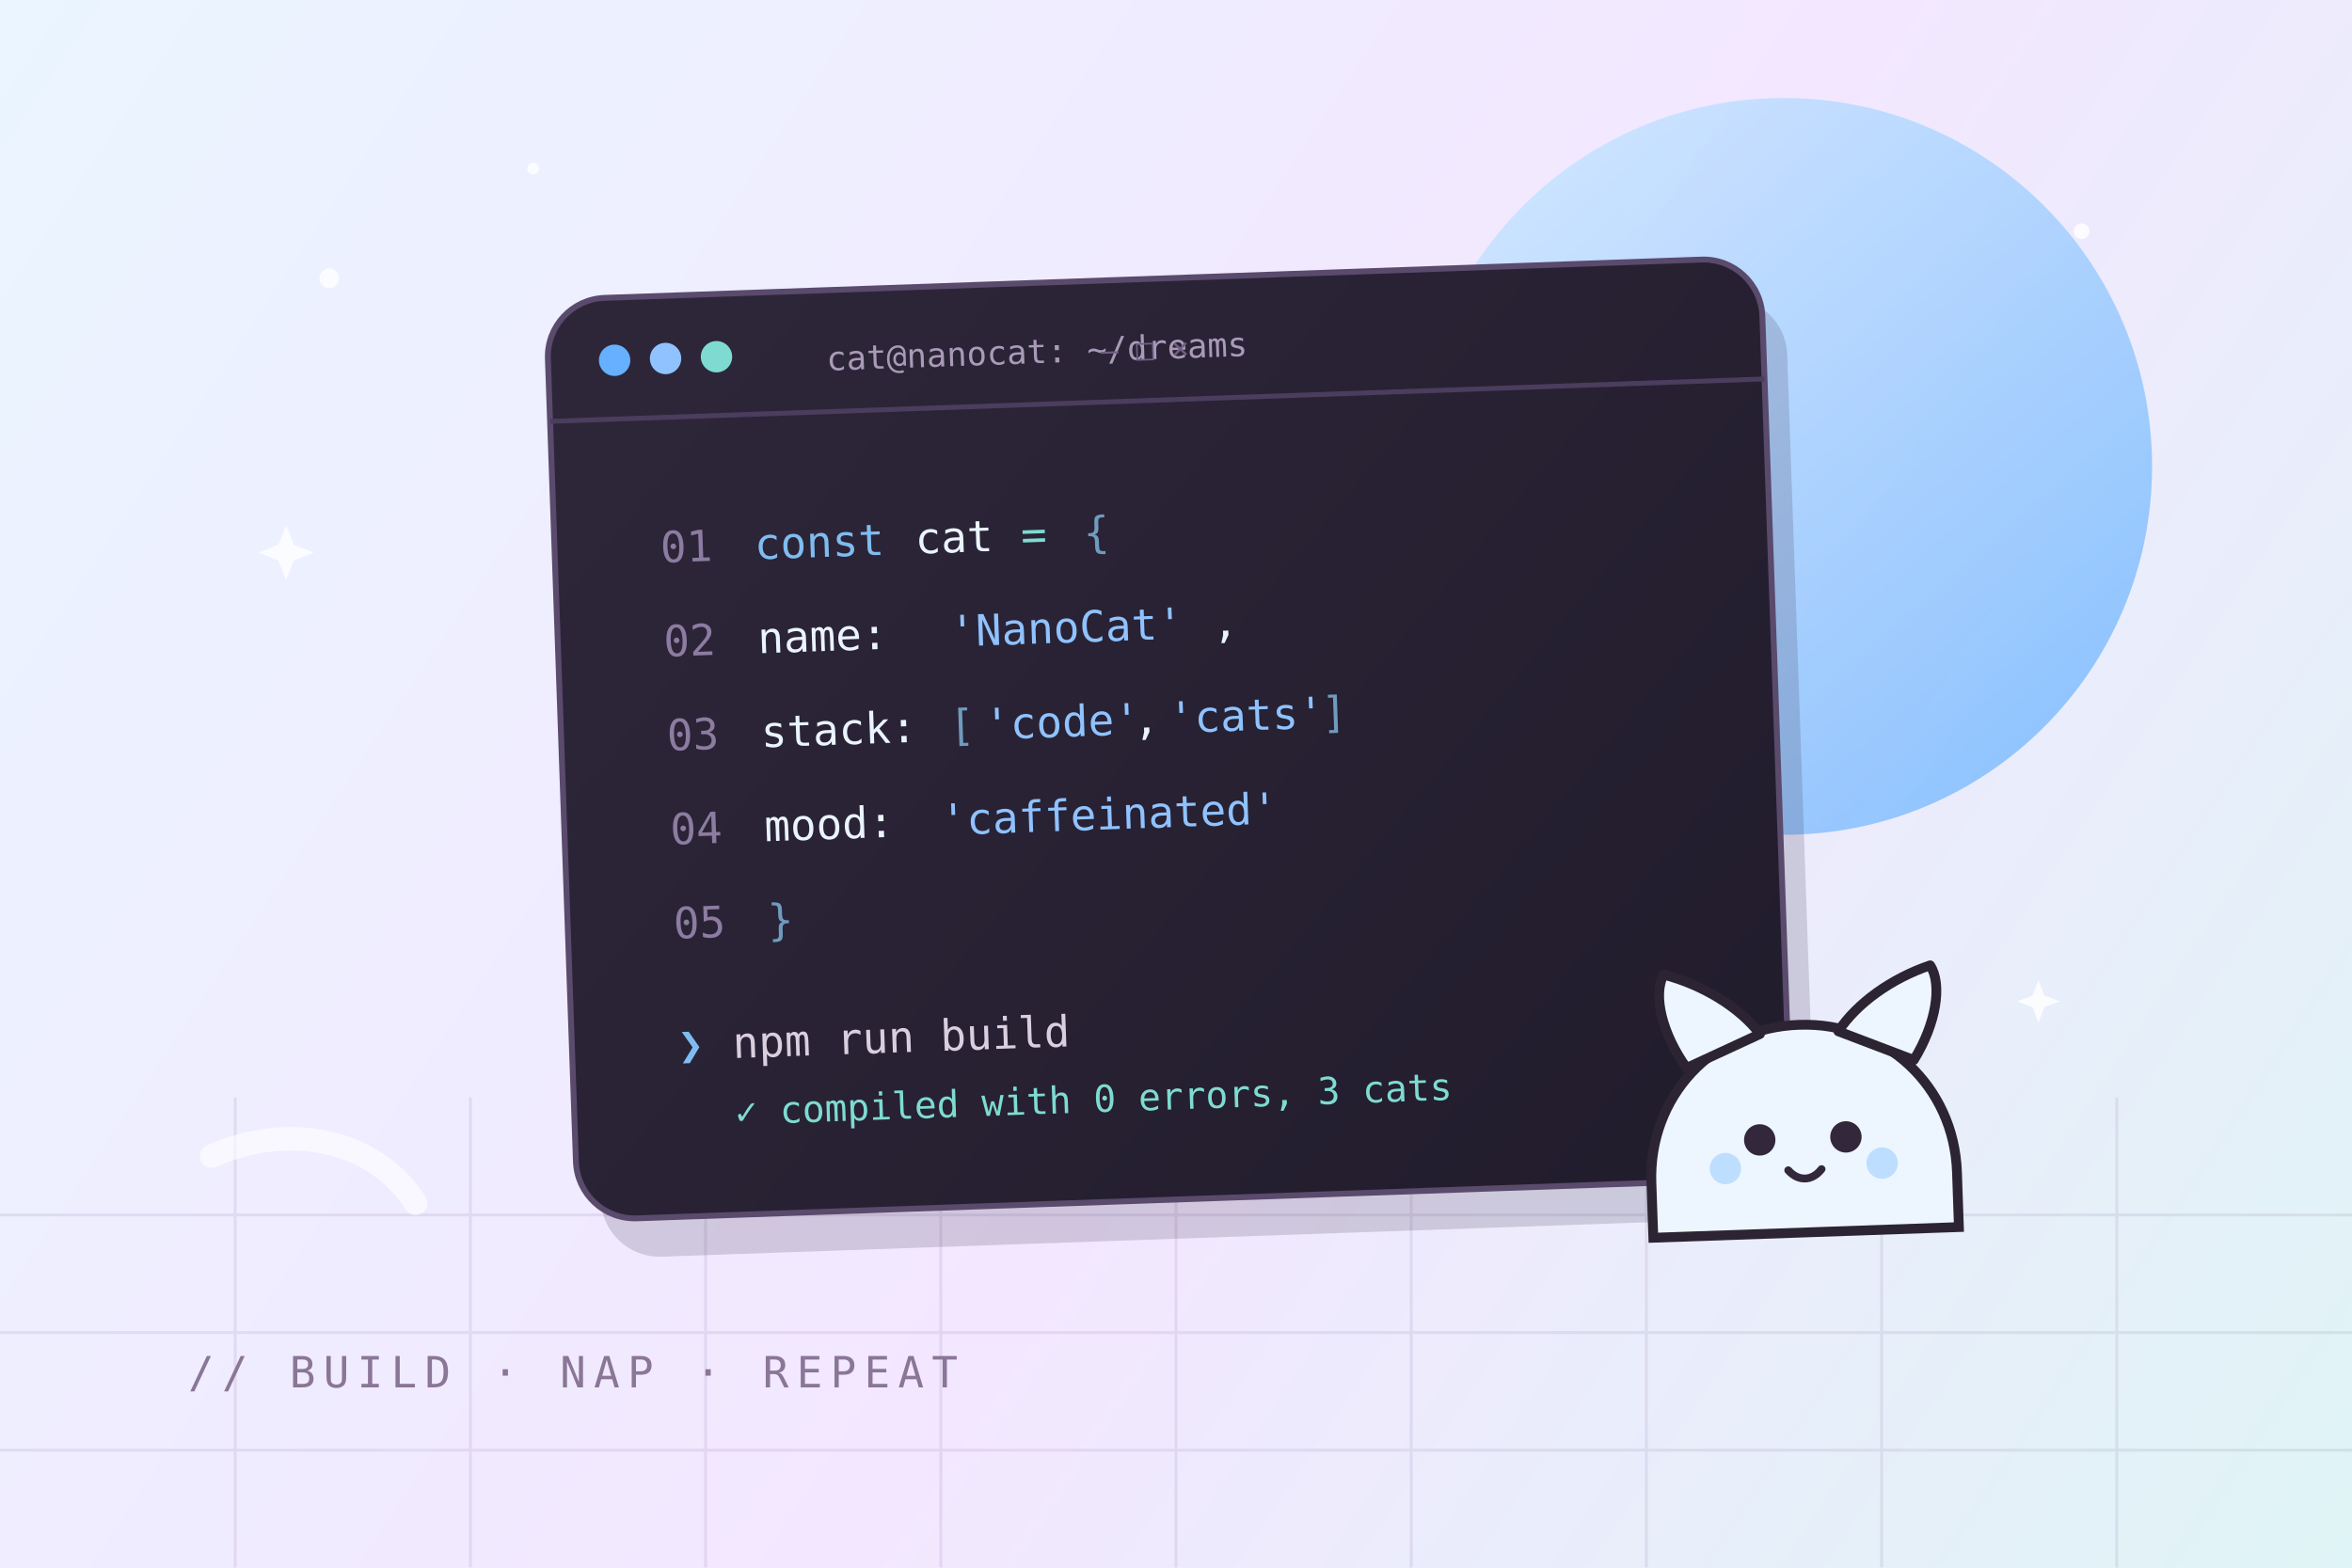
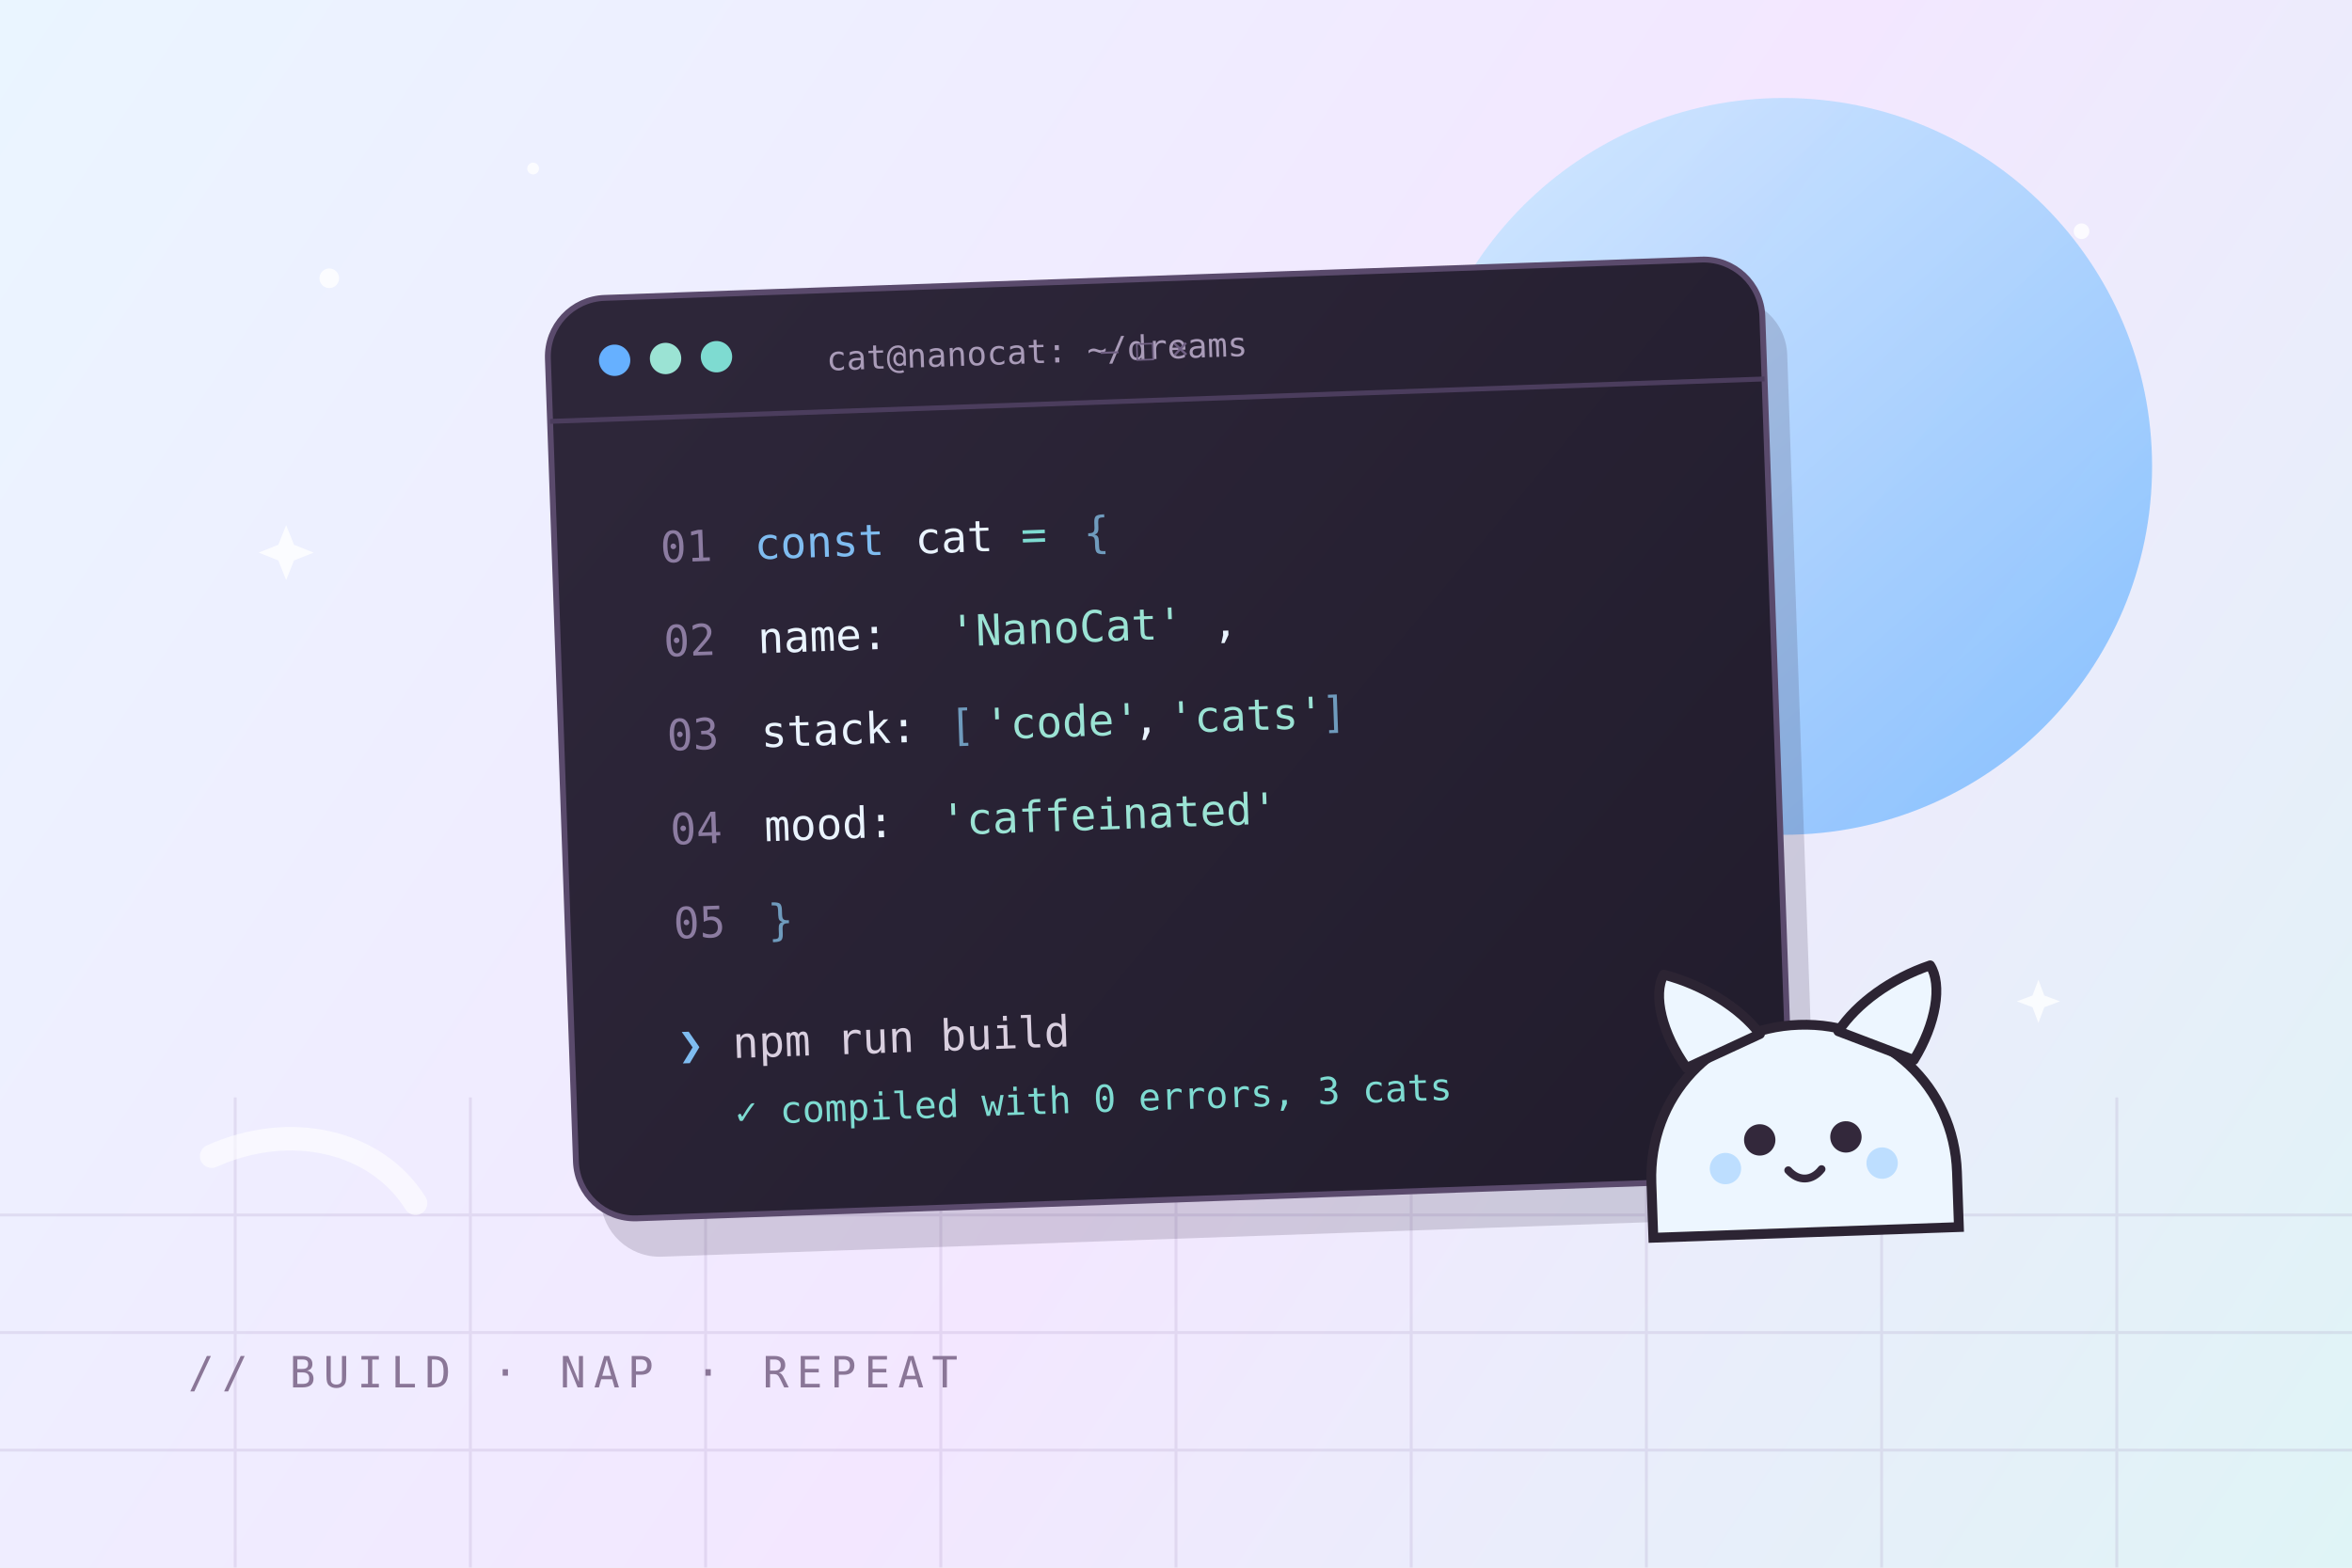
<svg xmlns="http://www.w3.org/2000/svg" viewBox="0 0 1200 800" width="1200" height="800" preserveAspectRatio="xMidYMid slice">
  <defs>
    <linearGradient id="fb1-bg" x1="0" y1="0" x2="1200" y2="800" gradientUnits="userSpaceOnUse">
      <stop offset="0" stop-color="#eaf5ff" />
      <stop offset=".55" stop-color="#f3e7ff" />
      <stop offset="1" stop-color="#dff4f6" />
    </linearGradient>
    <linearGradient id="fb1-window" x1="340" y1="190" x2="900" y2="690" gradientUnits="userSpaceOnUse">
      <stop offset="0" stop-color="#2d2639" />
      <stop offset="1" stop-color="#201b2b" />
    </linearGradient>
    <linearGradient id="fb1-sun" x1="760" y1="70" x2="1040" y2="390" gradientUnits="userSpaceOnUse">
      <stop offset="0" stop-color="#c3e4ff" />
      <stop offset="1" stop-color="#6db4ff" />
    </linearGradient>
  </defs>
  <rect width="1200" height="800" fill="url(#fb1-bg)" />
  <circle cx="910" cy="238" r="188" fill="url(#fb1-sun)" opacity=".72" />
  <g stroke="#9a87b5" stroke-width="1.5" opacity=".18">
    <path d="M0 620h1200M0 680h1200M0 740h1200M120 800V560M240 800V560M360 800V560M480 800V560M600 800V560M720 800V560M840 800V560M960 800V560M1080 800V560" />
  </g>
  <g fill="#fff" opacity=".8">
    <circle cx="168" cy="142" r="5" />
    <circle cx="272" cy="86" r="3" />
    <circle cx="1062" cy="118" r="4" />
    <path d="m146 268 4 10 10 4-10 4-4 10-4-10-10-4 10-4z" />
    <path d="m1040 500 3 8 8 3-8 3-3 8-3-8-8-3 8-3z" />
  </g>
  <g transform="rotate(-2 600 420)">
    <rect x="300" y="162" width="620" height="470" rx="30" fill="#3a2f49" opacity=".18" />
    <rect x="288" y="142" width="620" height="470" rx="30" fill="url(#fb1-window)" stroke="#5a4a6c" stroke-width="3" />
    <path d="M288 204h620" stroke="#4b3d5d" stroke-width="2.5" />
    <g transform="translate(322 174)">
      <circle cx="0" cy="0" r="8" fill="#66b0ff" />
-       <circle cx="26" cy="0" r="8" fill="#8fc2ff" />
+       <circle cx="26" cy="0" r="8" fill="#9be3d4" />
      <circle cx="52" cy="0" r="8" fill="#7edbd1" />
    </g>
    <text x="430" y="183" fill="#a99bb8" font-family="ui-monospace, SFMono-Regular, Consolas, monospace" font-size="17">cat@nanocat: ~/dreams</text>
    <text x="570" y="183" fill="#6f5f82" font-family="ui-monospace, monospace" font-size="15">— □ ×</text>
    <g font-family="ui-monospace, SFMono-Regular, Consolas, monospace">
      <text x="342" y="278" fill="#8c7ca1" font-size="22">01</text>
      <text x="390" y="278" fill="#7fbcf0" font-size="22">const</text>
      <text x="472" y="278" fill="#eaf4ff" font-size="22">cat</text>
      <text x="526" y="278" fill="#7edbd1" font-size="22">=</text>
      <text x="558" y="278" fill="#6f9bbd" font-size="22">{</text>
      <text x="342" y="326" fill="#8c7ca1" font-size="22">02</text>
      <text x="390" y="326" fill="#eaf4ff" font-size="22">  name:</text>
-       <text x="488" y="326" fill="#8fc2ff" font-size="22">'NanoCat'</text>
+       <text x="488" y="326" fill="#9be3d4" font-size="22">'NanoCat'</text>
      <text x="622" y="326" fill="#eaf4ff" font-size="22">,</text>
      <text x="342" y="374" fill="#8c7ca1" font-size="22">03</text>
      <text x="390" y="374" fill="#eaf4ff" font-size="22">  stack:</text>
      <text x="486" y="374" fill="#6f9bbd" font-size="22">[</text>
-       <text x="504" y="374" fill="#8fc2ff" font-size="22">'code'</text>
+       <text x="504" y="374" fill="#9be3d4" font-size="22">'code'</text>
      <text x="580" y="374" fill="#eaf4ff" font-size="22">,</text>
-       <text x="598" y="374" fill="#8fc2ff" font-size="22">'cats'</text>
+       <text x="598" y="374" fill="#9be3d4" font-size="22">'cats'</text>
      <text x="676" y="374" fill="#6f9bbd" font-size="22">]</text>
      <text x="342" y="422" fill="#8c7ca1" font-size="22">04</text>
      <text x="390" y="422" fill="#eaf4ff" font-size="22">  mood:</text>
-       <text x="480" y="422" fill="#8fc2ff" font-size="22">'caffeinated'</text>
+       <text x="480" y="422" fill="#9be3d4" font-size="22">'caffeinated'</text>
      <text x="342" y="470" fill="#8c7ca1" font-size="22">05</text>
      <text x="390" y="470" fill="#6f9bbd" font-size="22">}</text>
      <text x="342" y="532" fill="#7fbcf0" font-size="22">❯</text>
      <text x="370" y="532" fill="#d9cfdf" font-size="22">npm run build</text>
      <text x="370" y="566" fill="#7edbd1" font-size="19">✓ compiled with 0 errors, 3 cats</text>
    </g>
    <g transform="translate(836 534)">
      <path d="M0 78C0 34 34 0 78 0s78 34 78 78v28H0z" fill="#edf6ff" stroke="#2c2433" stroke-width="5" />
      <path d="M20 20C8 2 4-18 10-28c20 6 38 18 48 32z" fill="#edf6ff" stroke="#2c2433" stroke-width="5" stroke-linejoin="round" />
      <path d="M136 20c12-18 16-38 10-48-20 6-38 18-48 32z" fill="#edf6ff" stroke="#2c2433" stroke-width="5" stroke-linejoin="round" />
      <circle cx="56" cy="58" r="8" fill="#33283b" />
      <circle cx="100" cy="58" r="8" fill="#33283b" />
      <path d="M70 74c5 6 12 6 17 0" fill="none" stroke="#33283b" stroke-width="4" stroke-linecap="round" />
      <circle cx="38" cy="72" r="8" fill="#9ccfff" opacity=".6" />
      <circle cx="118" cy="72" r="8" fill="#9ccfff" opacity=".6" />
    </g>
  </g>
  <path d="M108 590c40-18 84-8 104 24" fill="none" stroke="#fff" stroke-width="12" stroke-linecap="round" opacity=".6" />
  <text x="96" y="708" fill="#8a7697" font-family="ui-monospace, SFMono-Regular, Consolas, monospace" font-size="22" letter-spacing="4">// BUILD · NAP · REPEAT</text>
</svg>
